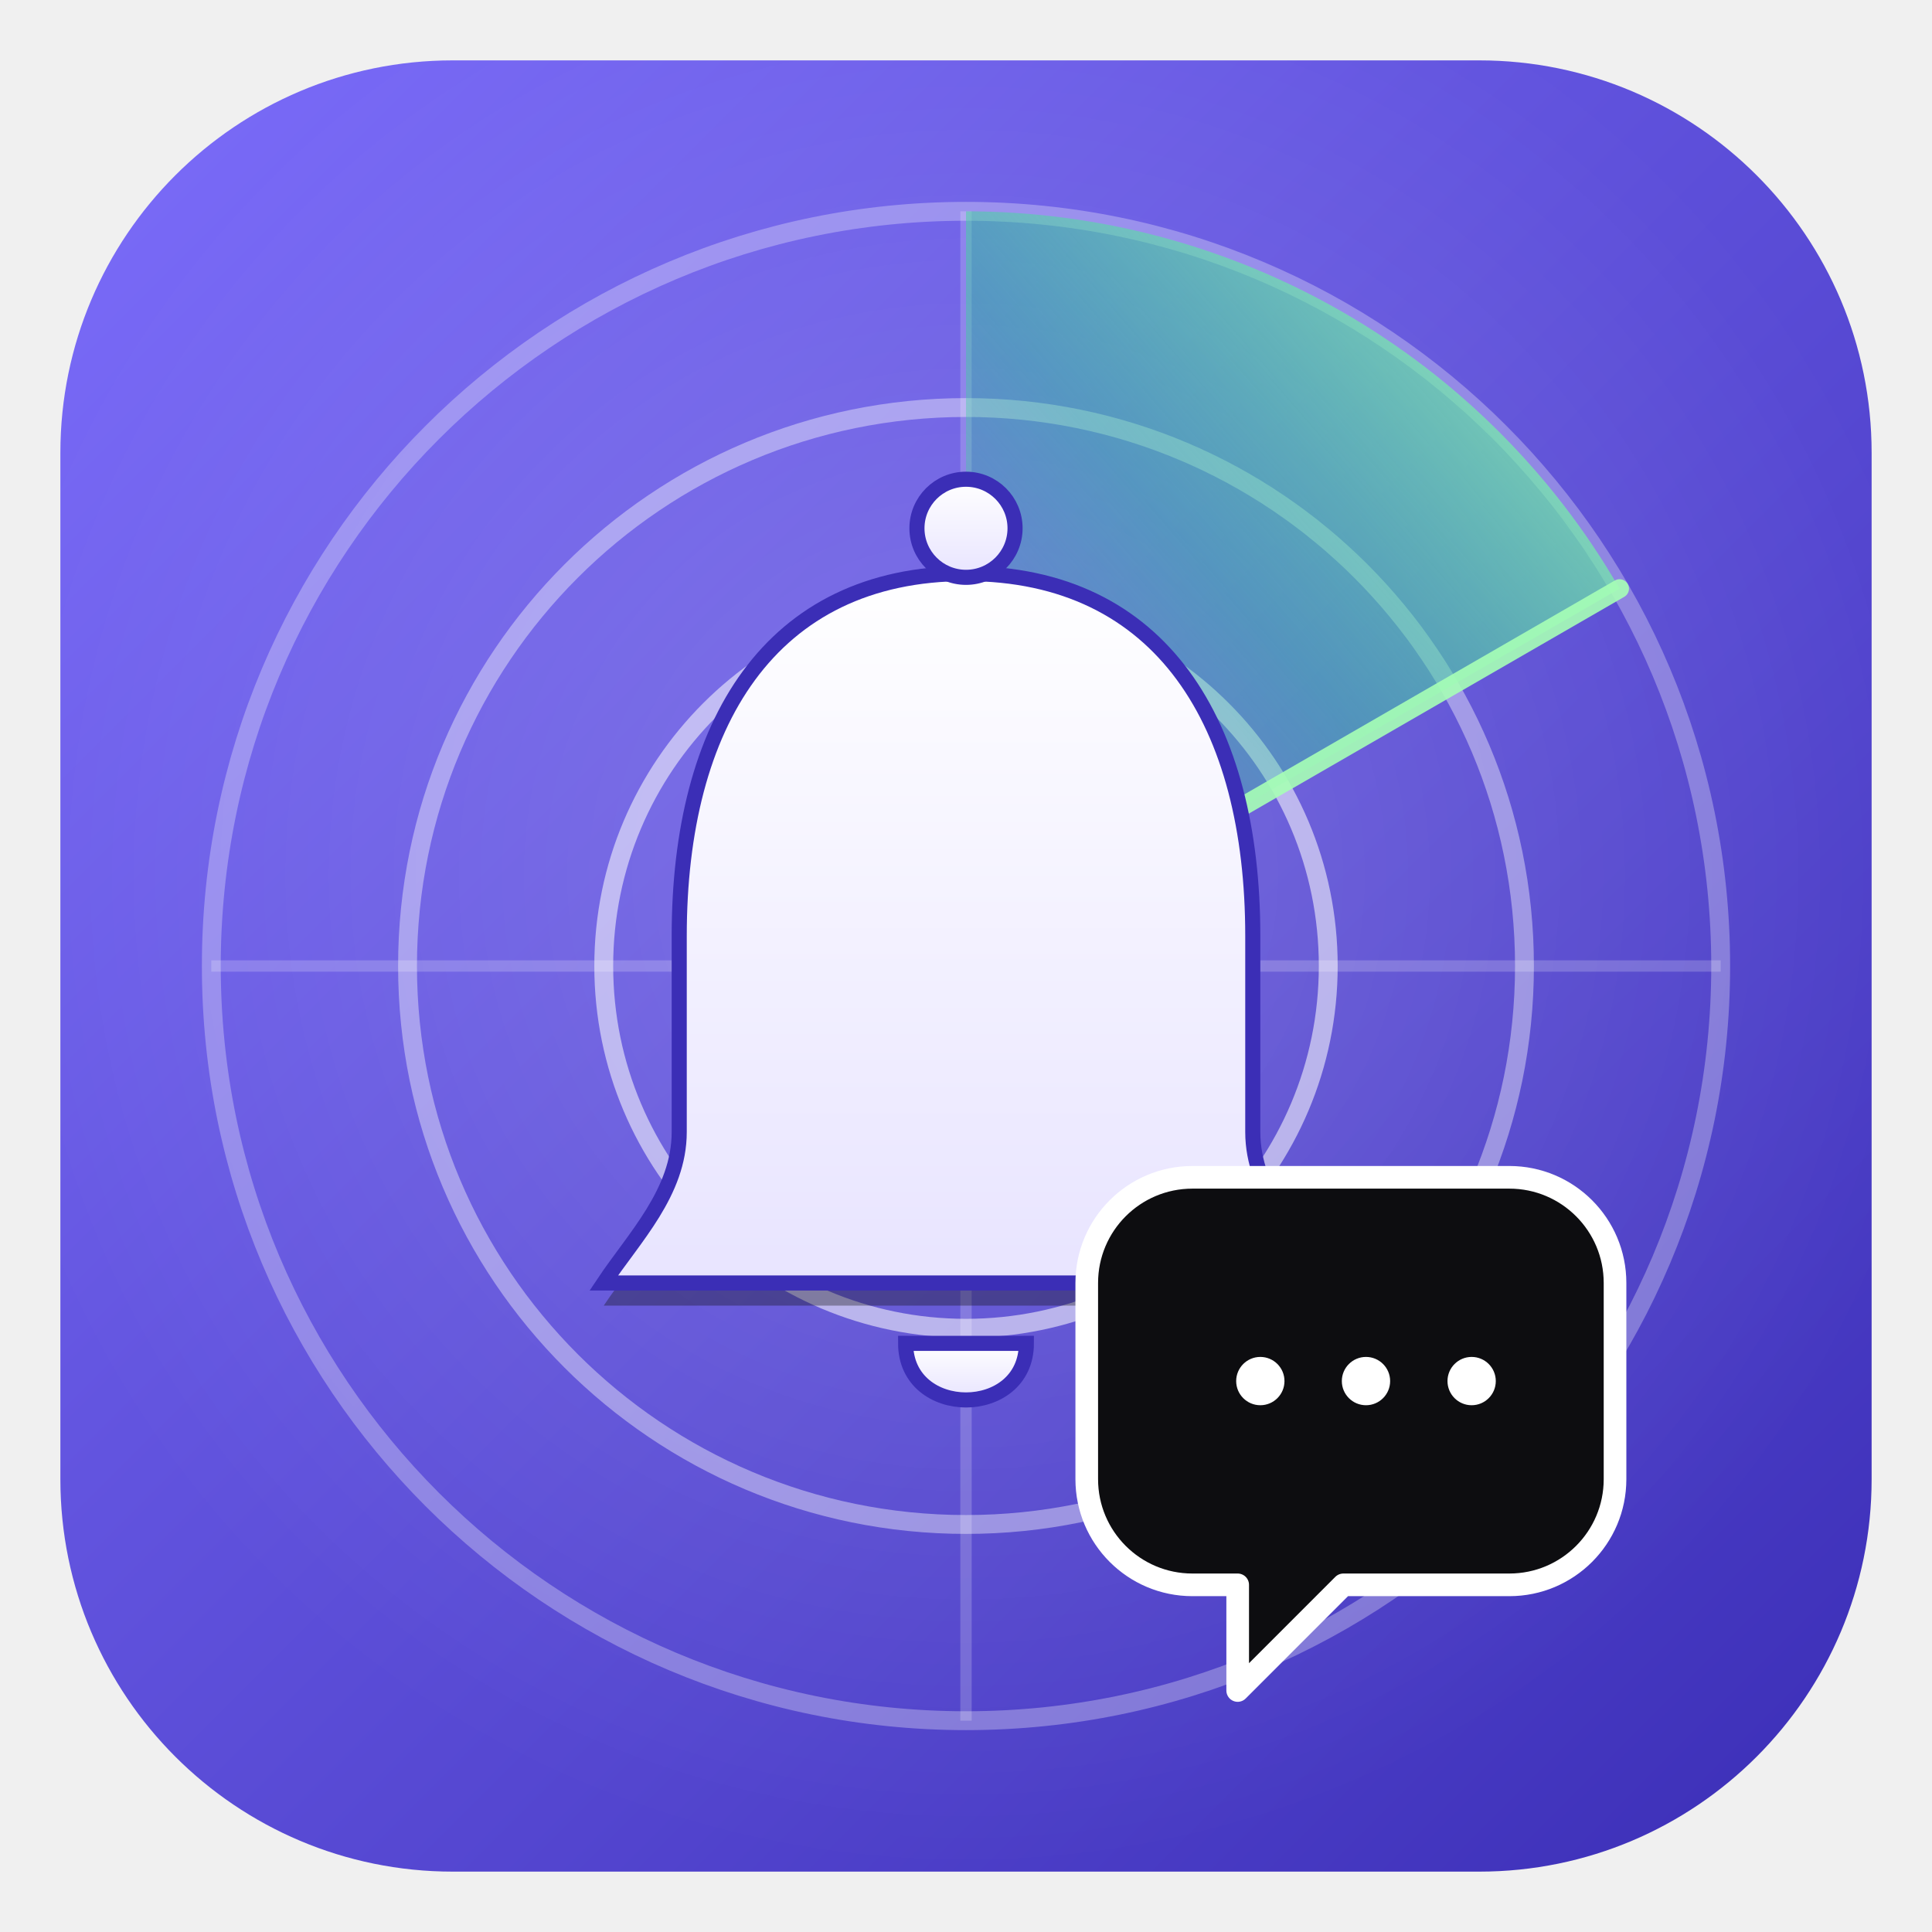
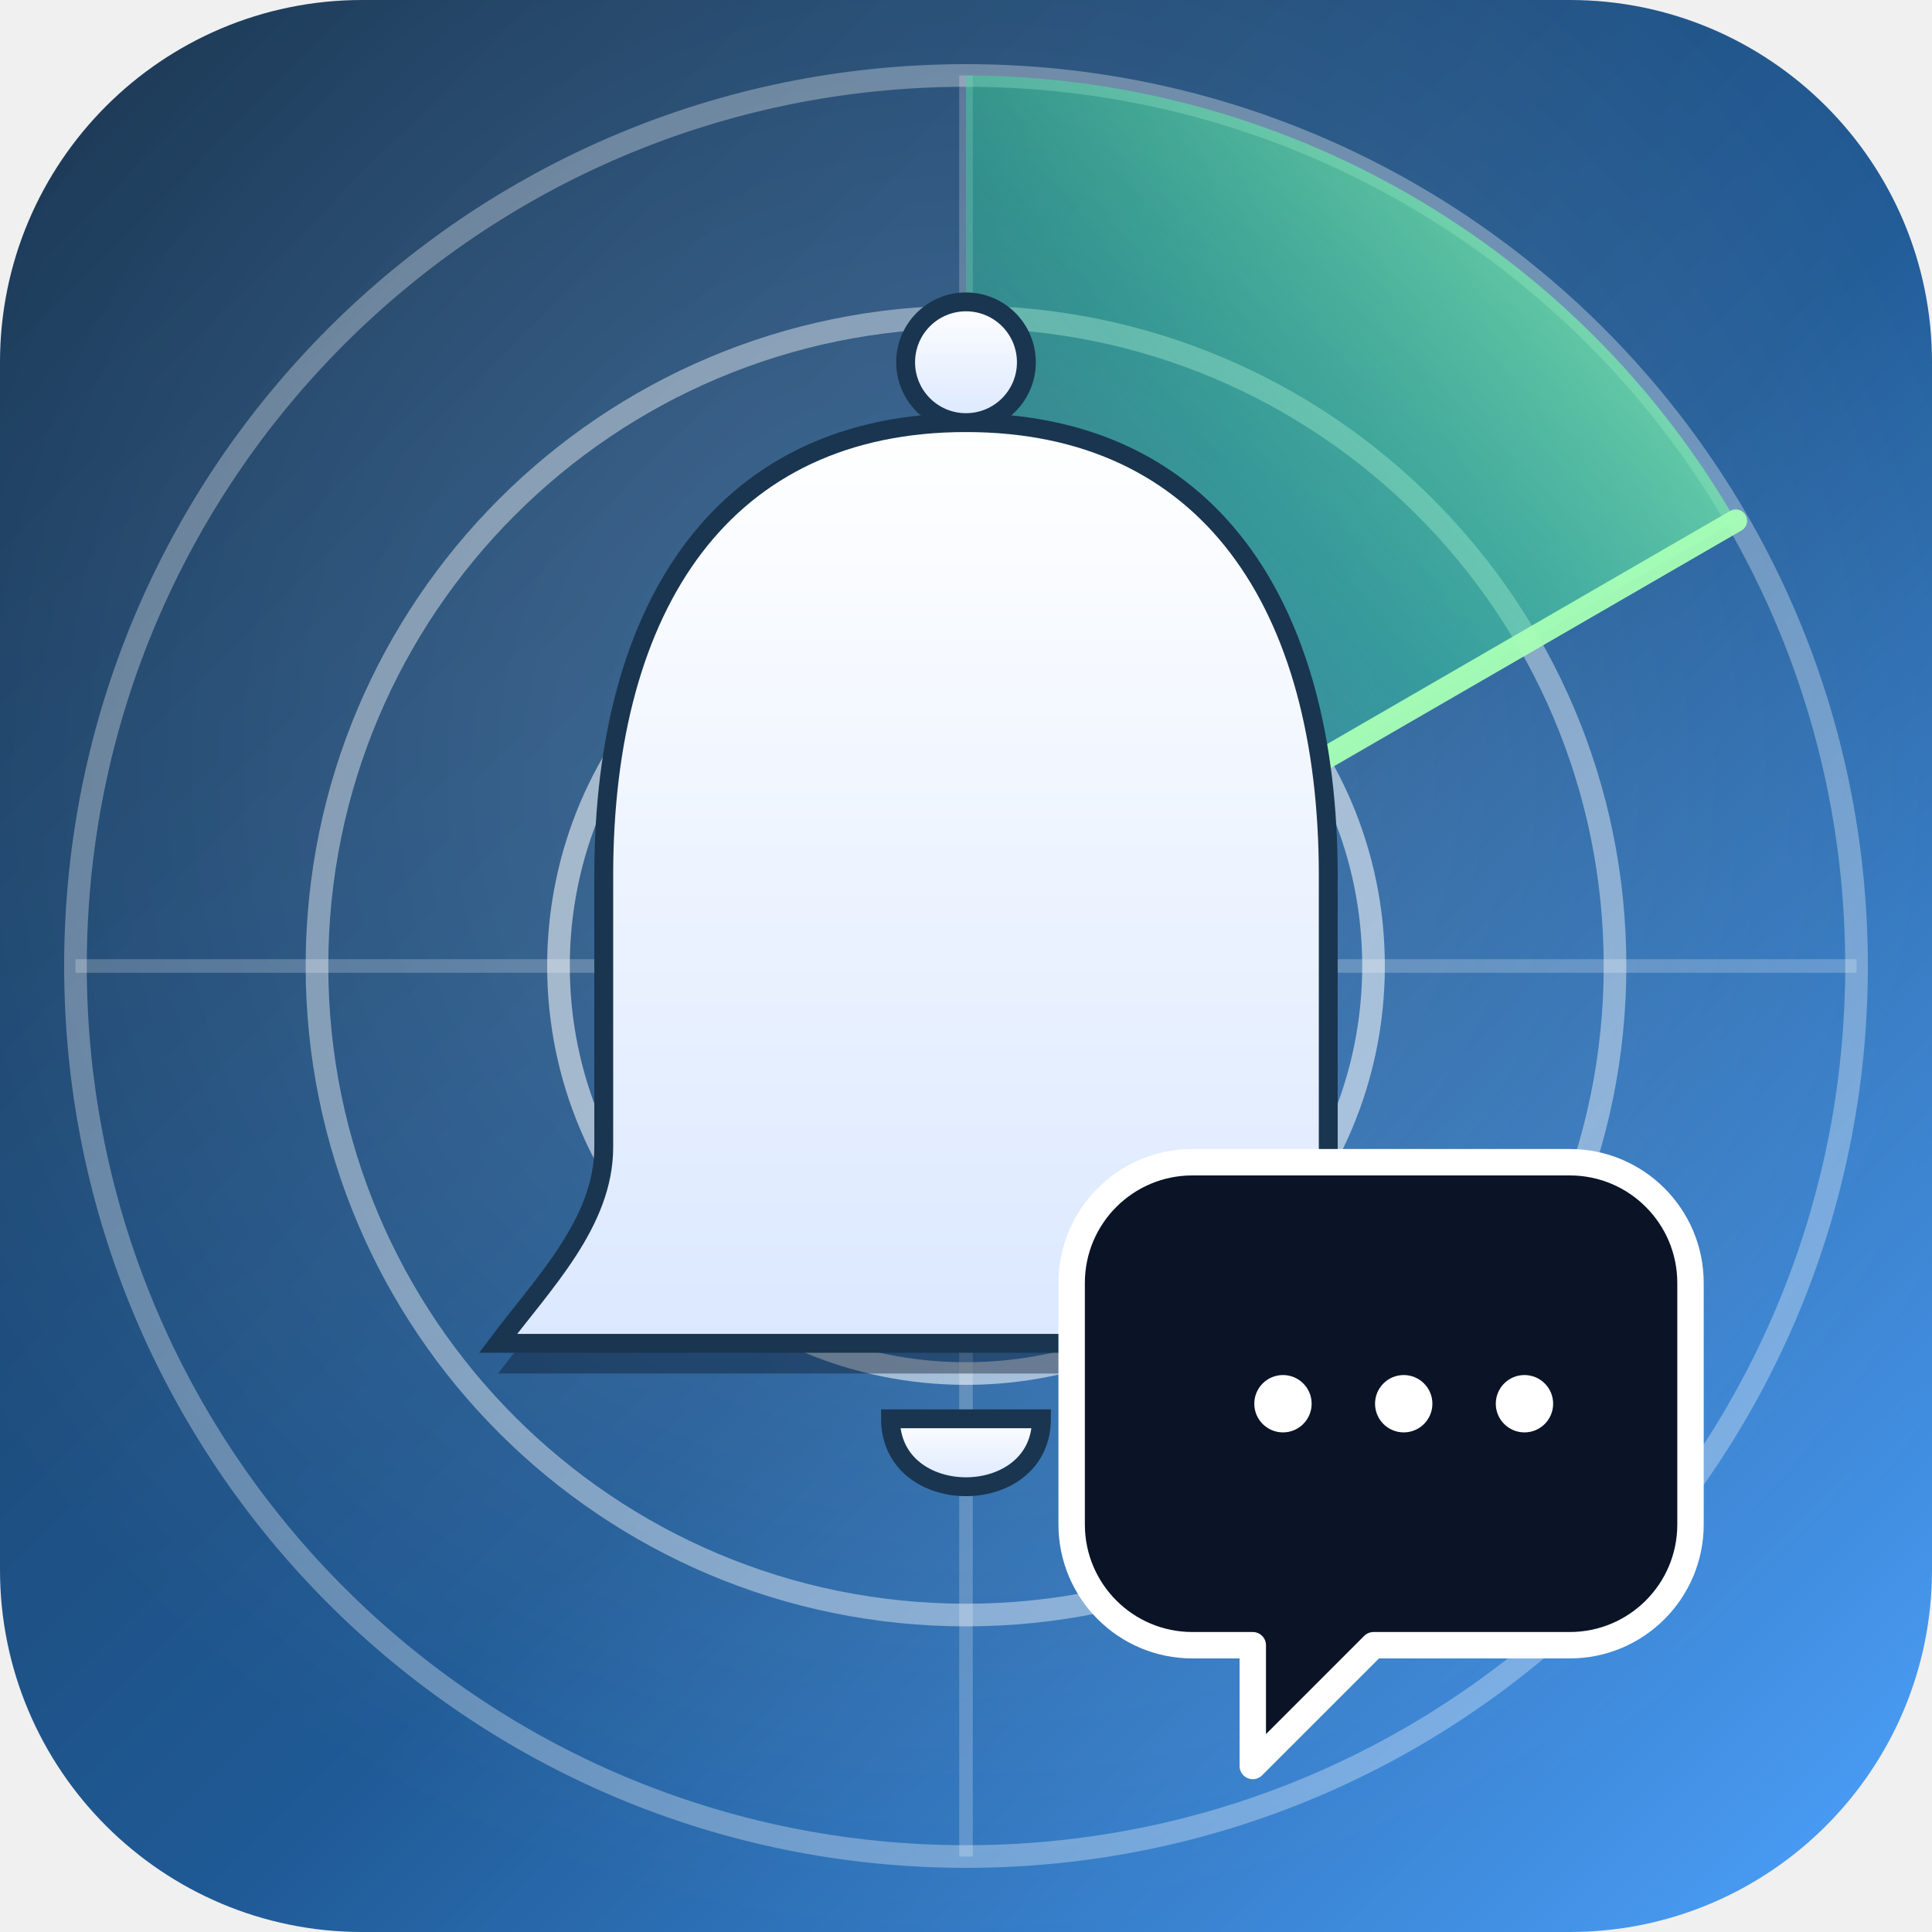
<svg xmlns="http://www.w3.org/2000/svg" viewBox="0 0 256 256" width="256" height="256" role="img" aria-label="omni-notify-mcp">
  <defs>
    <linearGradient id="bg" x1="0" y1="0" x2="1" y2="1">
-       <stop offset="0%" stop-color="#7c6dfa" />
-       <stop offset="100%" stop-color="#3b2eb6" />
+       <stop offset="0%" stop-color="#1a3550" />
+       <stop offset="55%" stop-color="#1f5a96" />
+       <stop offset="100%" stop-color="#4ea3ff" />
    </linearGradient>
    <linearGradient id="bell" x1="0" y1="0" x2="0" y2="1">
      <stop offset="0%" stop-color="#ffffff" />
-       <stop offset="100%" stop-color="#e8e4ff" />
+       <stop offset="100%" stop-color="#dbe8ff" />
    </linearGradient>
    <linearGradient id="sweep" x1="1" y1="0" x2="0" y2="1">
      <stop offset="0%" stop-color="#a7ffb6" stop-opacity="0.95" />
      <stop offset="55%" stop-color="#34d399" stop-opacity="0.45" />
      <stop offset="100%" stop-color="#34d399" stop-opacity="0" />
    </linearGradient>
-     <radialGradient id="glow" cx="0.5" cy="0.45" r="0.55">
+     <radialGradient id="glow" cx="0.5" cy="0.4" r="0.6">
      <stop offset="0%" stop-color="#ffffff" stop-opacity="0.18" />
      <stop offset="100%" stop-color="#ffffff" stop-opacity="0" />
    </radialGradient>
    <clipPath id="radarClip">
-       <circle cx="128" cy="128" r="100" />
+       <circle cx="128" cy="128" r="118" />
    </clipPath>
  </defs>
-   <rect x="8" y="8" width="240" height="240" rx="52" fill="url(#bg)" />
-   <rect x="8" y="8" width="240" height="240" rx="52" fill="url(#glow)" />
+   <rect x="0" y="0" width="256" height="256" rx="48" fill="url(#bg)" />
+   <rect x="0" y="0" width="256" height="256" rx="48" fill="url(#glow)" />
  <g>
-     <circle cx="128" cy="128" r="100" fill="none" stroke="#ffffff" stroke-opacity="0.30" stroke-width="2.5" />
-     <circle cx="128" cy="128" r="74" fill="none" stroke="#ffffff" stroke-opacity="0.40" stroke-width="2.5" />
-     <circle cx="128" cy="128" r="48" fill="none" stroke="#ffffff" stroke-opacity="0.55" stroke-width="2.5" />
-     <line x1="28" y1="128" x2="228" y2="128" stroke="#ffffff" stroke-opacity="0.20" stroke-width="1.5" />
-     <line x1="128" y1="28" x2="128" y2="228" stroke="#ffffff" stroke-opacity="0.20" stroke-width="1.5" />
+     <circle cx="128" cy="128" r="118" fill="none" stroke="#ffffff" stroke-opacity="0.32" stroke-width="3" />
+     <circle cx="128" cy="128" r="86" fill="none" stroke="#ffffff" stroke-opacity="0.42" stroke-width="3" />
+     <circle cx="128" cy="128" r="54" fill="none" stroke="#ffffff" stroke-opacity="0.55" stroke-width="3" />
+     <line x1="10" y1="128" x2="246" y2="128" stroke="#ffffff" stroke-opacity="0.22" stroke-width="1.8" />
+     <line x1="128" y1="10" x2="128" y2="246" stroke="#ffffff" stroke-opacity="0.22" stroke-width="1.8" />
    <g clip-path="url(#radarClip)">
-       <path d="M128 128 L128 28 A100 100 0 0 1 214.6 78 Z" fill="url(#sweep)" />
+       <path d="M128 128 L128 10 A118 118 0 0 1 230 69 Z" fill="url(#sweep)" />
    </g>
-     <line x1="128" y1="128" x2="214.6" y2="78" stroke="#a7ffb6" stroke-width="2.5" stroke-opacity="0.9" stroke-linecap="round" />
-     <circle cx="128" cy="128" r="3.5" fill="#a7ffb6" />
+     <line x1="128" y1="128" x2="230" y2="69" stroke="#a7ffb6" stroke-width="3" stroke-opacity="0.95" stroke-linecap="round" />
+     <circle cx="128" cy="128" r="4" fill="#a7ffb6" />
  </g>
  <g>
-     <path d="M128 76              C 102 76, 90 96, 90 124              L 90 150              C 90 158, 84 164, 80 170              L 176 170              C 172 164, 166 158, 166 150              L 166 124              C 166 96, 154 76, 128 76 Z" fill="#0d0d10" opacity="0.35" transform="translate(0,3)" />
-     <path d="M128 76              C 102 76, 90 96, 90 124              L 90 150              C 90 158, 84 164, 80 170              L 176 170              C 172 164, 166 158, 166 150              L 166 124              C 166 96, 154 76, 128 76 Z" fill="url(#bell)" stroke="#3b2eb6" stroke-width="2" />
-     <circle cx="128" cy="70" r="6.5" fill="url(#bell)" stroke="#3b2eb6" stroke-width="2" />
-     <path d="M120 178              C 120 188, 136 188, 136 178 Z" fill="url(#bell)" stroke="#3b2eb6" stroke-width="2" />
+     <path d="M128 56              C 96 56, 80 80, 80 116              L 80 152              C 80 162, 72 170, 66 178              L 190 178              C 184 170, 176 162, 176 152              L 176 116              C 176 80, 160 56, 128 56 Z" fill="#0a1426" opacity="0.40" transform="translate(0,4)" />
+     <path d="M128 56              C 96 56, 80 80, 80 116              L 80 152              C 80 162, 72 170, 66 178              L 190 178              C 184 170, 176 162, 176 152              L 176 116              C 176 80, 160 56, 128 56 Z" fill="url(#bell)" stroke="#1a3550" stroke-width="2.5" />
+     <circle cx="128" cy="48" r="8" fill="url(#bell)" stroke="#1a3550" stroke-width="2.5" />
+     <path d="M118 188              C 118 200, 138 200, 138 188 Z" fill="url(#bell)" stroke="#1a3550" stroke-width="2.5" />
  </g>
  <g>
-     <path d="M158 156              h 42              a 14 14 0 0 1 14 14              v 26              a 14 14 0 0 1 -14 14              h -22              l -14 14              v -14              h -6              a 14 14 0 0 1 -14 -14              v -26              a 14 14 0 0 1 14 -14 Z" fill="#0d0d10" stroke="#ffffff" stroke-width="3" stroke-linejoin="round" />
-     <circle cx="167" cy="183" r="3.2" fill="#ffffff" />
-     <circle cx="181" cy="183" r="3.2" fill="#ffffff" />
-     <circle cx="195" cy="183" r="3.2" fill="#ffffff" />
+     <path d="M158 154              h 50              a 16 16 0 0 1 16 16              v 32              a 16 16 0 0 1 -16 16              h -26              l -16 16              v -16              h -8              a 16 16 0 0 1 -16 -16              v -32              a 16 16 0 0 1 16 -16 Z" fill="#0a1426" stroke="#ffffff" stroke-width="3.5" stroke-linejoin="round" />
+     <circle cx="170" cy="186" r="3.8" fill="#ffffff" />
+     <circle cx="186" cy="186" r="3.8" fill="#ffffff" />
+     <circle cx="202" cy="186" r="3.8" fill="#ffffff" />
  </g>
</svg>
